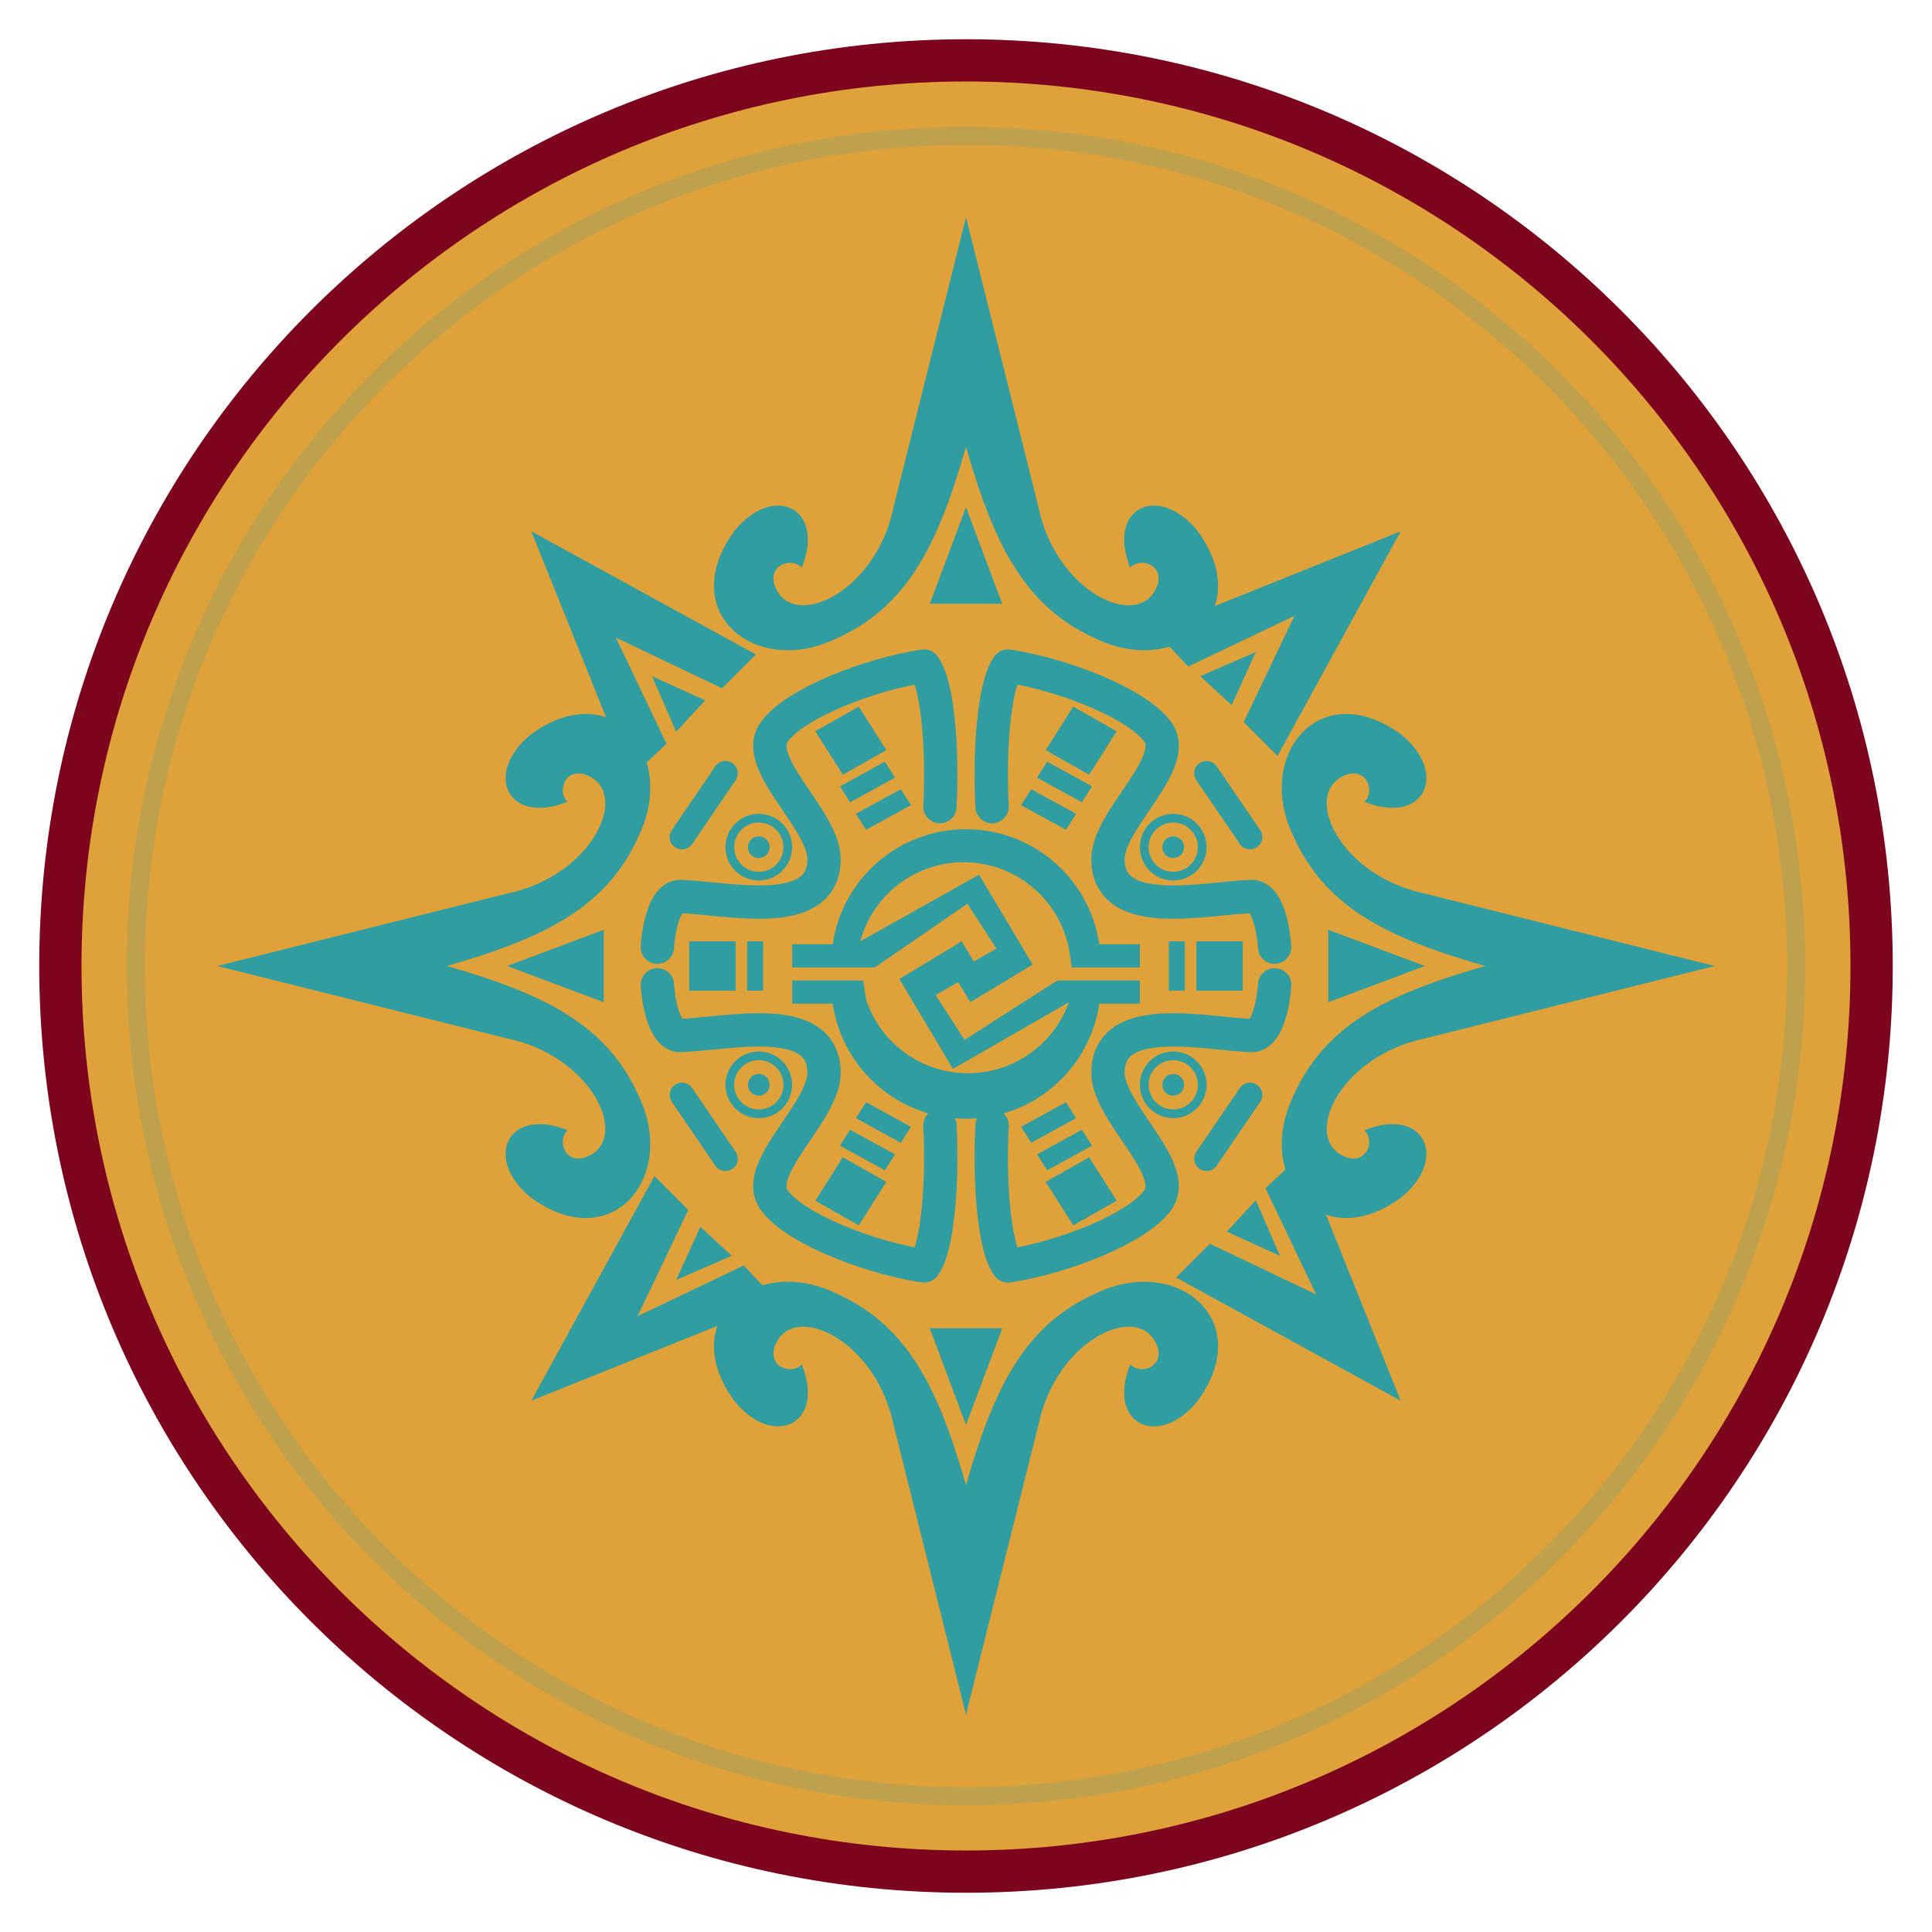
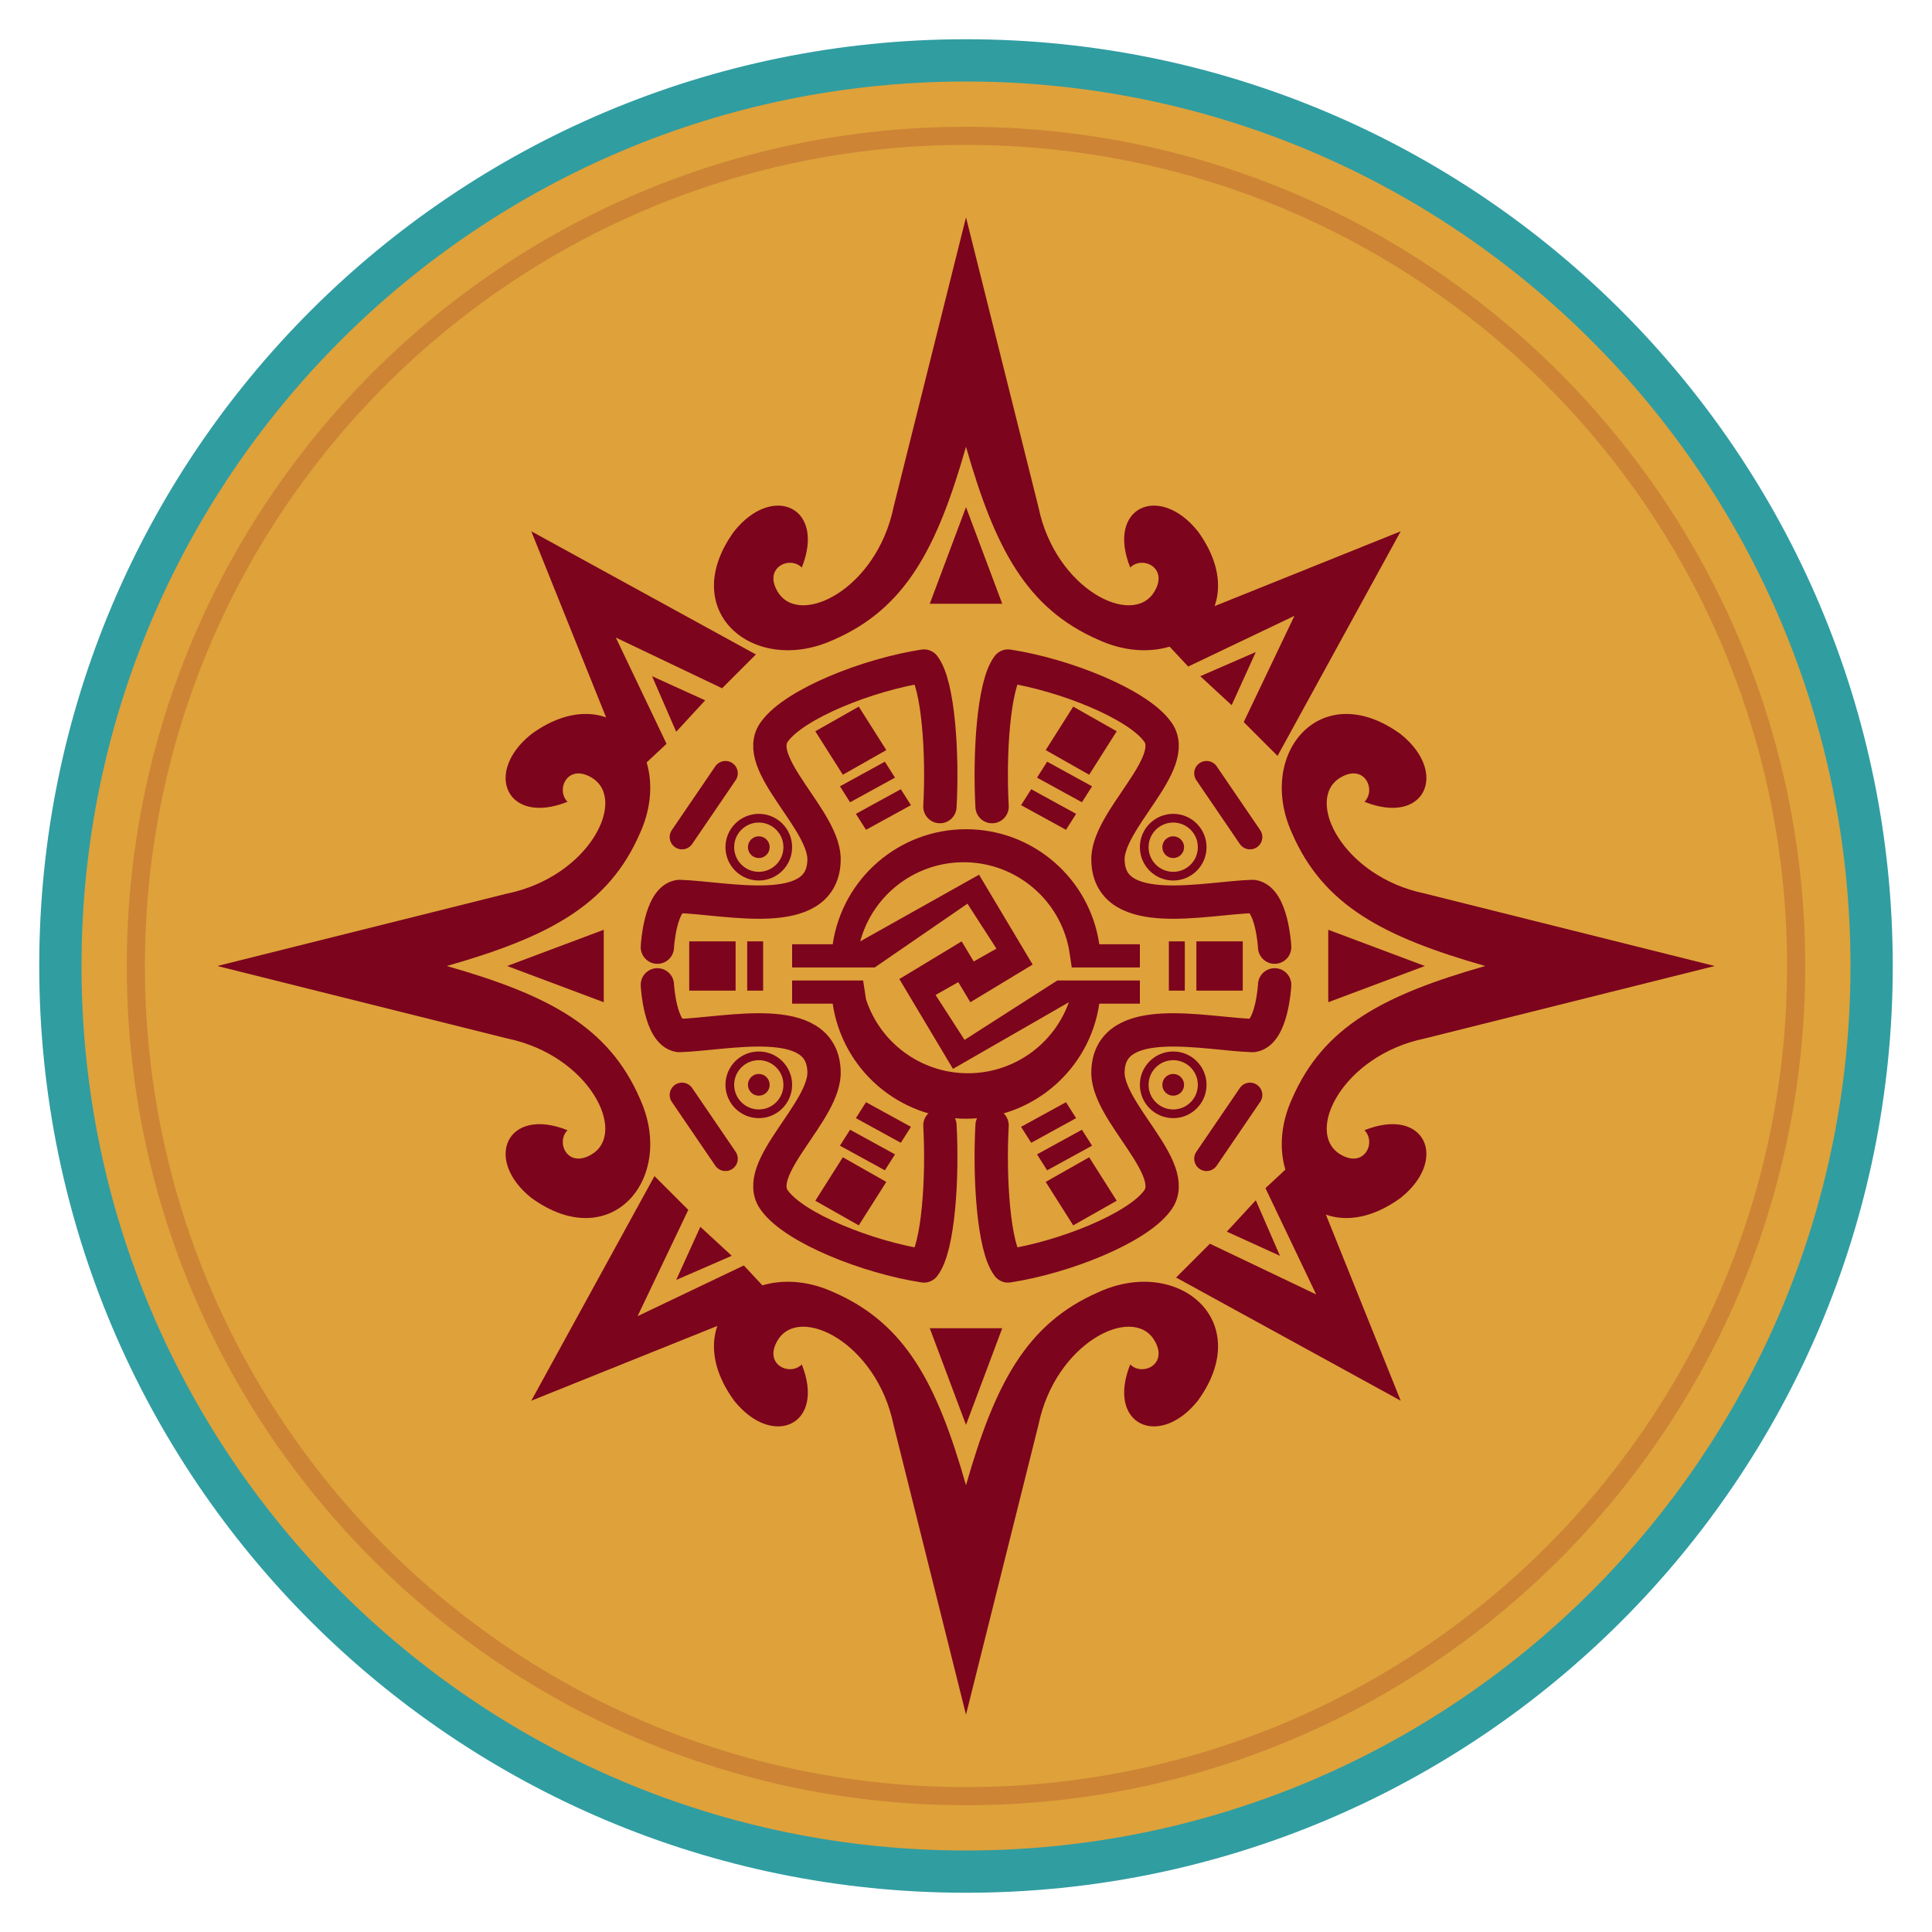
- <svg xmlns="http://www.w3.org/2000/svg" viewBox="0 0 64 64" style="--main:#309DA1;--detail:#7C041D;--base:#DFA13A;--blue:#64B2CA">
-   <circle cx="32" cy="32" r="30" fill="#DFA13A" stroke="#7C041D" stroke-width="1.4" />
-   <circle cx="32" cy="32" r="27.5" fill="none" stroke="#309DA1" stroke-opacity=".18" stroke-width=".6" />
+ <svg xmlns="http://www.w3.org/2000/svg" viewBox="0 0 64 64" style="--main:#7C041D;--detail:#309DA1;--base:#DFA13A;--blue:#64B2CA">
+   <circle cx="32" cy="32" r="30" fill="#DFA13A" stroke="#309DA1" stroke-width="1.4" />
+   <circle cx="32" cy="32" r="27.5" fill="none" stroke="#7C041D" stroke-opacity=".18" stroke-width=".6" />
  <g transform="translate(6.4 6.4) scale(.8)">
-     <g fill="#309DA1">
+     <g fill="#7C041D">
      <g transform="rotate(0 32 32)">
        <path d="M32 1L35 13C35.7 16.4 38.9 18 39.8 16.5C40.4 15.5 39.3 15 38.8 15.5C37.8 13 40 12 41.6 14C44 17.3 40.8 20 37.5 18.5C34.5 17.2 33.2 14.7 32 10.5C30.8 14.7 29.5 17.2 26.5 18.5C23.2 20 20 17.3 22.4 14C24 12 26.2 13 25.2 15.5C24.7 15 23.6 15.5 24.2 16.5C25.1 18 28.3 16.4 29 13Z" />
        <path d="M32 13L33.5 17H30.5Z" />
        <path d="M14 14L23.3 19.1L21.9 20.5L17.5 18.4L19.6 22.8L18.1 24.2Z" />
        <path d="M19 20L21.2 21L20 22.3Z" />
      </g>
      <g transform="rotate(90 32 32)">
        <path d="M32 1L35 13C35.7 16.4 38.9 18 39.8 16.5C40.4 15.5 39.3 15 38.8 15.5C37.8 13 40 12 41.6 14C44 17.3 40.8 20 37.5 18.5C34.5 17.2 33.2 14.7 32 10.5C30.8 14.7 29.5 17.2 26.5 18.5C23.2 20 20 17.3 22.4 14C24 12 26.2 13 25.2 15.5C24.7 15 23.6 15.5 24.2 16.5C25.1 18 28.3 16.4 29 13Z" />
        <path d="M32 13L33.5 17H30.5Z" />
        <path d="M14 14L23.3 19.1L21.9 20.5L17.5 18.4L19.6 22.8L18.1 24.2Z" />
        <path d="M19 20L21.2 21L20 22.3Z" />
      </g>
      <g transform="rotate(180 32 32)">
        <path d="M32 1L35 13C35.7 16.4 38.9 18 39.8 16.5C40.4 15.5 39.3 15 38.8 15.5C37.8 13 40 12 41.6 14C44 17.3 40.8 20 37.5 18.5C34.5 17.2 33.2 14.7 32 10.5C30.8 14.7 29.5 17.2 26.5 18.5C23.2 20 20 17.3 22.4 14C24 12 26.2 13 25.2 15.5C24.7 15 23.6 15.5 24.2 16.5C25.1 18 28.3 16.4 29 13Z" />
        <path d="M32 13L33.5 17H30.5Z" />
        <path d="M14 14L23.3 19.1L21.9 20.5L17.5 18.4L19.6 22.8L18.1 24.2Z" />
        <path d="M19 20L21.2 21L20 22.3Z" />
      </g>
      <g transform="rotate(270 32 32)">
        <path d="M32 1L35 13C35.7 16.4 38.9 18 39.8 16.5C40.4 15.5 39.3 15 38.8 15.5C37.8 13 40 12 41.6 14C44 17.3 40.8 20 37.5 18.5C34.5 17.2 33.2 14.7 32 10.5C30.8 14.7 29.5 17.2 26.5 18.5C23.2 20 20 17.3 22.4 14C24 12 26.2 13 25.2 15.5C24.7 15 23.6 15.5 24.2 16.5C25.1 18 28.3 16.4 29 13Z" />
        <path d="M32 13L33.5 17H30.5Z" />
        <path d="M14 14L23.3 19.1L21.9 20.5L17.5 18.4L19.6 22.8L18.1 24.2Z" />
        <path d="M19 20L21.2 21L20 22.3Z" />
      </g>
      <g transform="translate(32 32) scale(.06)">
        <g transform="scale(-1 -1)">
-           <path d="M18 110C16 146 19 194 29 207C68 201 118 181 132 162C149 140 96 100 98 72C100 31 165 47 198 48C211 46 213 14 213 13" fill="none" stroke="#309DA1" stroke-width="23" stroke-linecap="round" stroke-linejoin="round" />
-           <path d="M166 133L196 89" fill="none" stroke="#309DA1" stroke-width="17" stroke-linecap="round" />
-           <circle cx="143" cy="82" r="20" fill="none" stroke="#309DA1" stroke-width="6" />
+           <path d="M18 110C16 146 19 194 29 207C68 201 118 181 132 162C149 140 96 100 98 72C100 31 165 47 198 48C211 46 213 14 213 13" fill="none" stroke="#7C041D" stroke-width="23" stroke-linecap="round" stroke-linejoin="round" />
+           <path d="M166 133L196 89" fill="none" stroke="#7C041D" stroke-width="17" stroke-linecap="round" />
+           <circle cx="143" cy="82" r="20" fill="none" stroke="#7C041D" stroke-width="6" />
          <circle cx="143" cy="82" r="7.5" />
          <path d="M104 162L74 179L55 149L85 132ZM87 124L56 141L49 130L80 113ZM76 105L45 122L38 111L69 94Z" />
        </g>
        <g transform="scale(1 -1)">
-           <path d="M18 110C16 146 19 194 29 207C68 201 118 181 132 162C149 140 96 100 98 72C100 31 165 47 198 48C211 46 213 14 213 13" fill="none" stroke="#309DA1" stroke-width="23" stroke-linecap="round" stroke-linejoin="round" />
-           <path d="M166 133L196 89" fill="none" stroke="#309DA1" stroke-width="17" stroke-linecap="round" />
-           <circle cx="143" cy="82" r="20" fill="none" stroke="#309DA1" stroke-width="6" />
+           <path d="M18 110C16 146 19 194 29 207C68 201 118 181 132 162C149 140 96 100 98 72C100 31 165 47 198 48C211 46 213 14 213 13" fill="none" stroke="#7C041D" stroke-width="23" stroke-linecap="round" stroke-linejoin="round" />
+           <path d="M166 133L196 89" fill="none" stroke="#7C041D" stroke-width="17" stroke-linecap="round" />
+           <circle cx="143" cy="82" r="20" fill="none" stroke="#7C041D" stroke-width="6" />
          <circle cx="143" cy="82" r="7.5" />
          <path d="M104 162L74 179L55 149L85 132ZM87 124L56 141L49 130L80 113ZM76 105L45 122L38 111L69 94Z" />
        </g>
        <g transform="scale(-1 1)">
-           <path d="M18 110C16 146 19 194 29 207C68 201 118 181 132 162C149 140 96 100 98 72C100 31 165 47 198 48C211 46 213 14 213 13" fill="none" stroke="#309DA1" stroke-width="23" stroke-linecap="round" stroke-linejoin="round" />
-           <path d="M166 133L196 89" fill="none" stroke="#309DA1" stroke-width="17" stroke-linecap="round" />
-           <circle cx="143" cy="82" r="20" fill="none" stroke="#309DA1" stroke-width="6" />
+           <path d="M18 110C16 146 19 194 29 207C68 201 118 181 132 162C149 140 96 100 98 72C100 31 165 47 198 48C211 46 213 14 213 13" fill="none" stroke="#7C041D" stroke-width="23" stroke-linecap="round" stroke-linejoin="round" />
+           <path d="M166 133L196 89" fill="none" stroke="#7C041D" stroke-width="17" stroke-linecap="round" />
+           <circle cx="143" cy="82" r="20" fill="none" stroke="#7C041D" stroke-width="6" />
          <circle cx="143" cy="82" r="7.5" />
          <path d="M104 162L74 179L55 149L85 132ZM87 124L56 141L49 130L80 113ZM76 105L45 122L38 111L69 94Z" />
        </g>
        <g transform="scale(1 1)">
-           <path d="M18 110C16 146 19 194 29 207C68 201 118 181 132 162C149 140 96 100 98 72C100 31 165 47 198 48C211 46 213 14 213 13" fill="none" stroke="#309DA1" stroke-width="23" stroke-linecap="round" stroke-linejoin="round" />
-           <path d="M166 133L196 89" fill="none" stroke="#309DA1" stroke-width="17" stroke-linecap="round" />
-           <circle cx="143" cy="82" r="20" fill="none" stroke="#309DA1" stroke-width="6" />
+           <path d="M18 110C16 146 19 194 29 207C68 201 118 181 132 162C149 140 96 100 98 72C100 31 165 47 198 48C211 46 213 14 213 13" fill="none" stroke="#7C041D" stroke-width="23" stroke-linecap="round" stroke-linejoin="round" />
+           <path d="M166 133L196 89" fill="none" stroke="#7C041D" stroke-width="17" stroke-linecap="round" />
+           <circle cx="143" cy="82" r="20" fill="none" stroke="#7C041D" stroke-width="6" />
          <circle cx="143" cy="82" r="7.5" />
          <path d="M104 162L74 179L55 149L85 132ZM87 124L56 141L49 130L80 113ZM76 105L45 122L38 111L69 94Z" />
        </g>
        <g transform="scale(-1 1)">
          <path d="M159 -17H191V17H159ZM140 -17H151V17H140Z" />
        </g>
        <g transform="scale(1 1)">
          <path d="M159 -17H191V17H159ZM140 -17H151V17H140Z" />
        </g>
      </g>
      <g transform="translate(24.8 24.8) scale(.06)">
        <path d="M28 105A93 93 0 0 1 212 105H240V121H193L191 108A74 74 0 0 0 47 103L129 57L166 119L123 145L111 125L141 108L121 77L57 121H0V105Z" />
        <path d="M0 130H49L51 143A74 74 0 0 0 191 145L111 191L74 129L117 103L129 123L99 140L119 171L183 130H240V146H212A93 93 0 0 1 28 146H0Z" />
      </g>
    </g>
  </g>
</svg>
